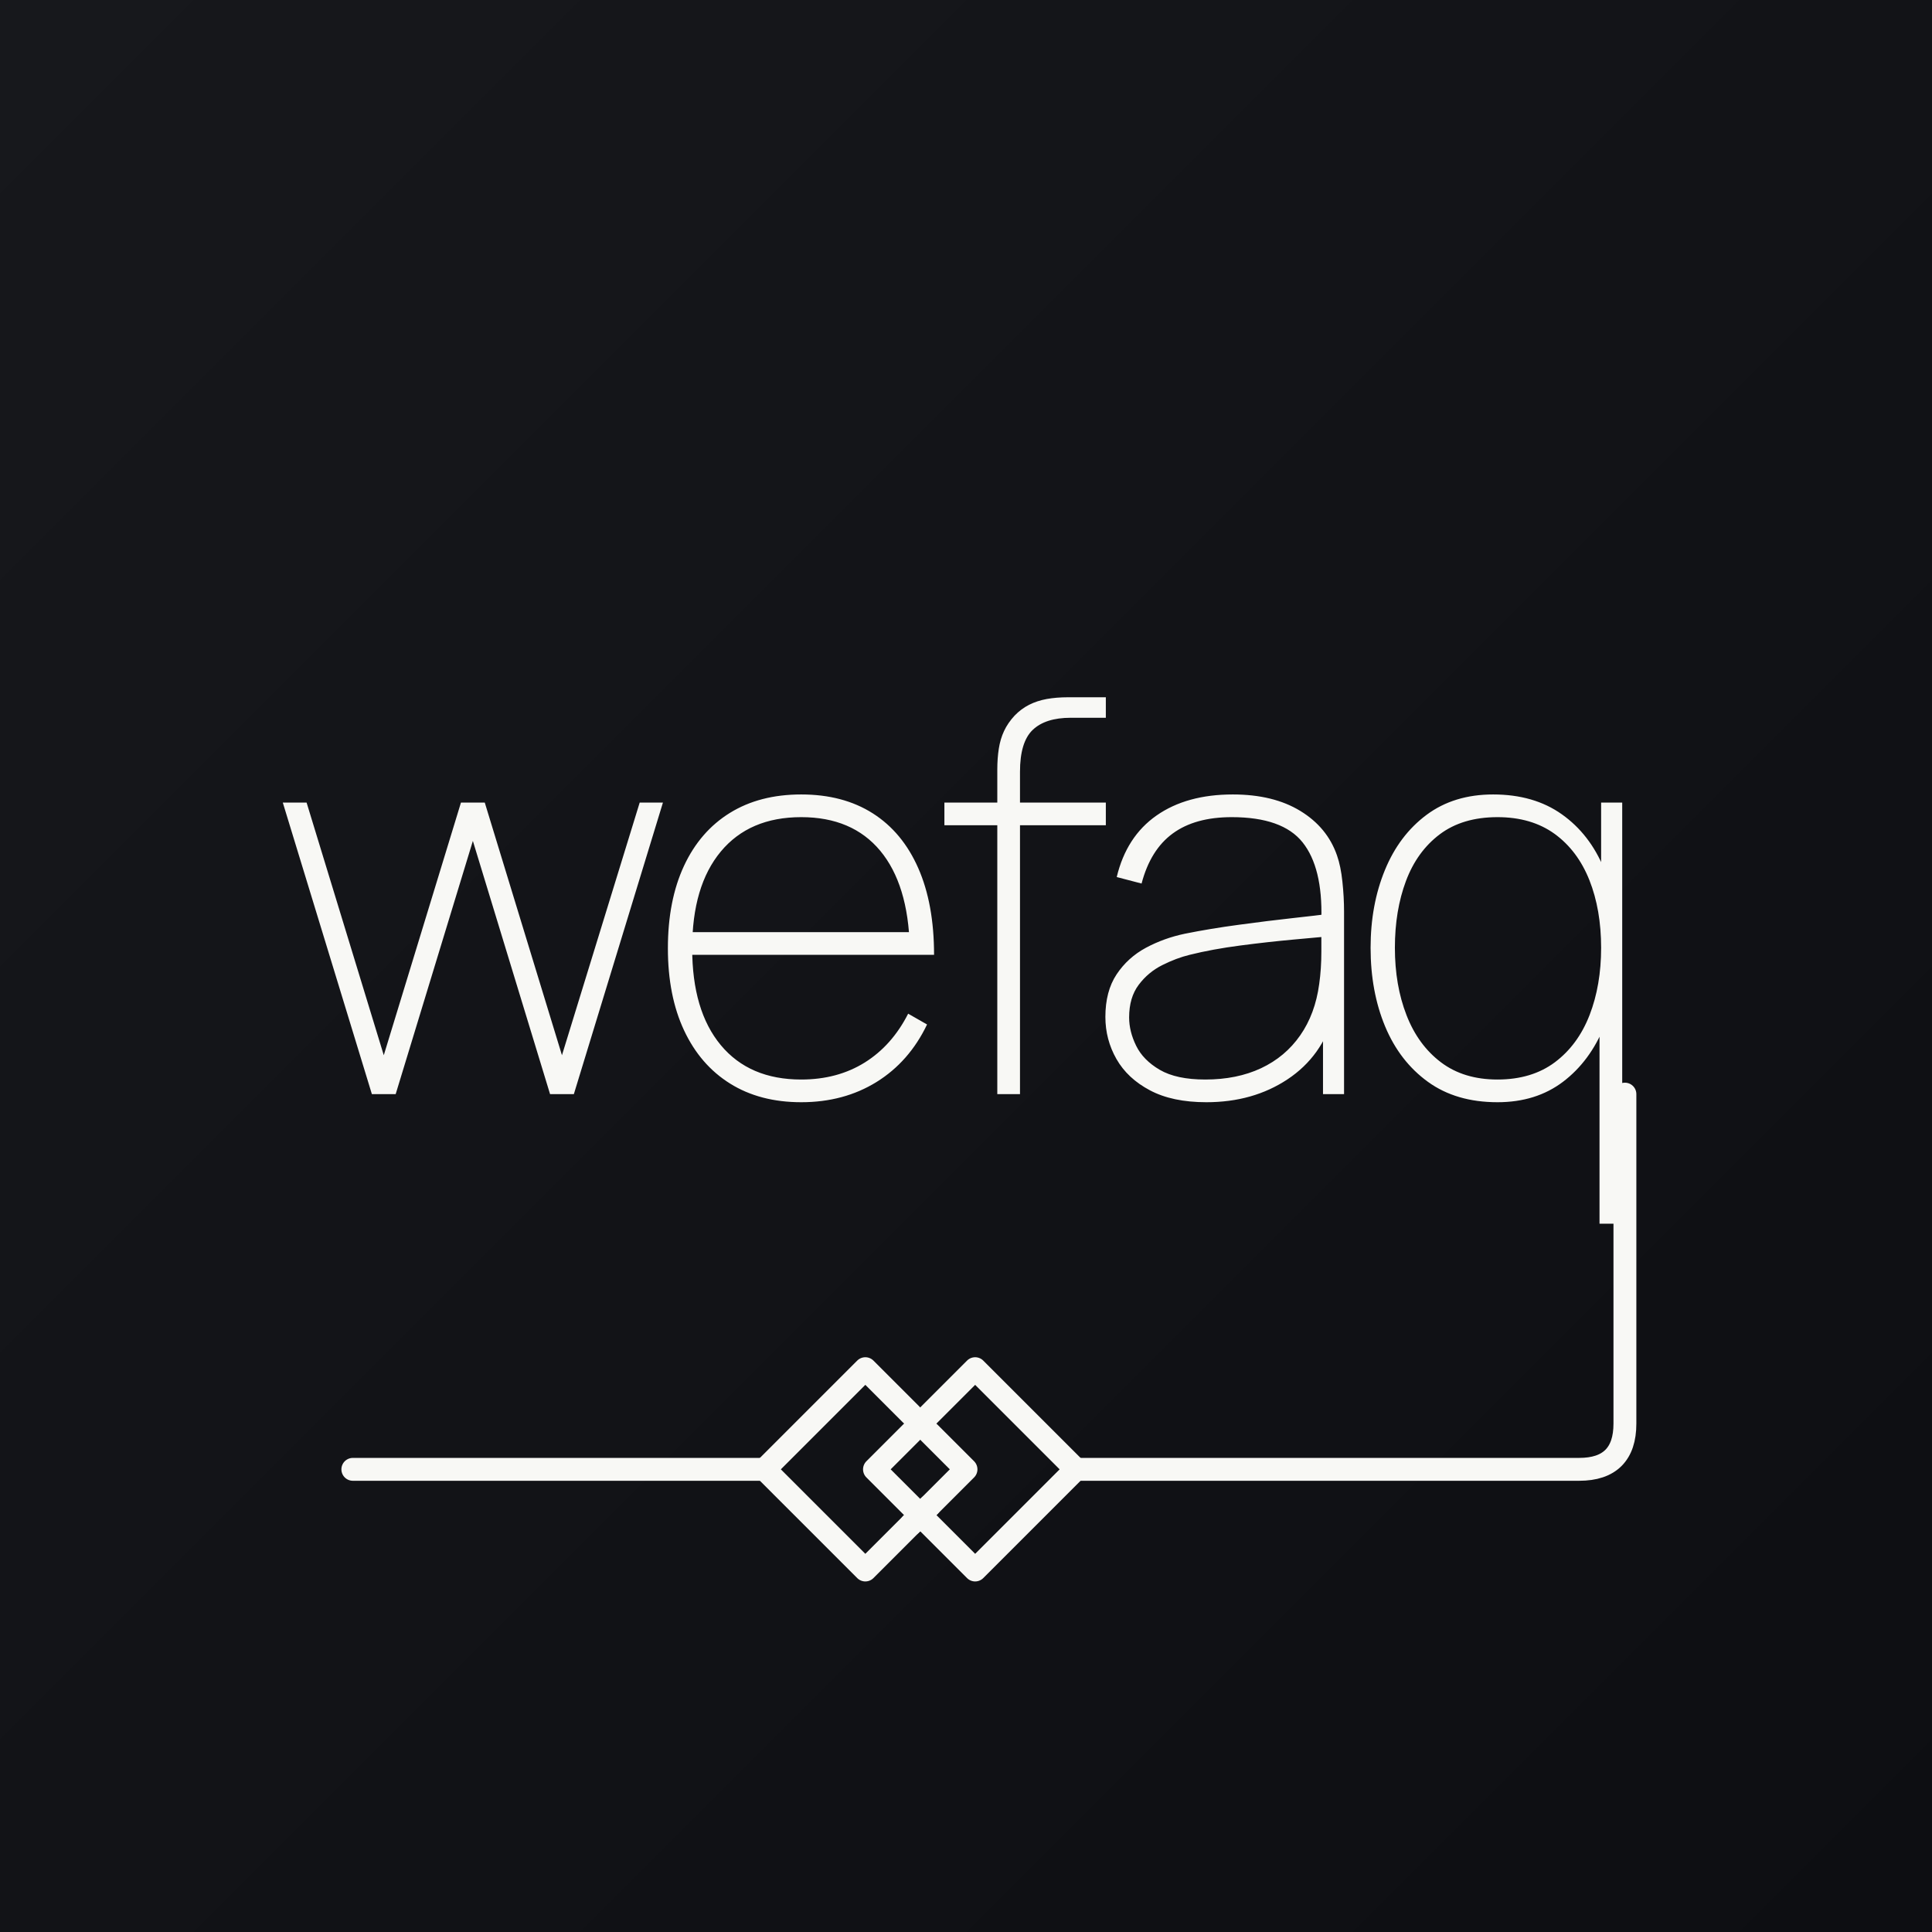
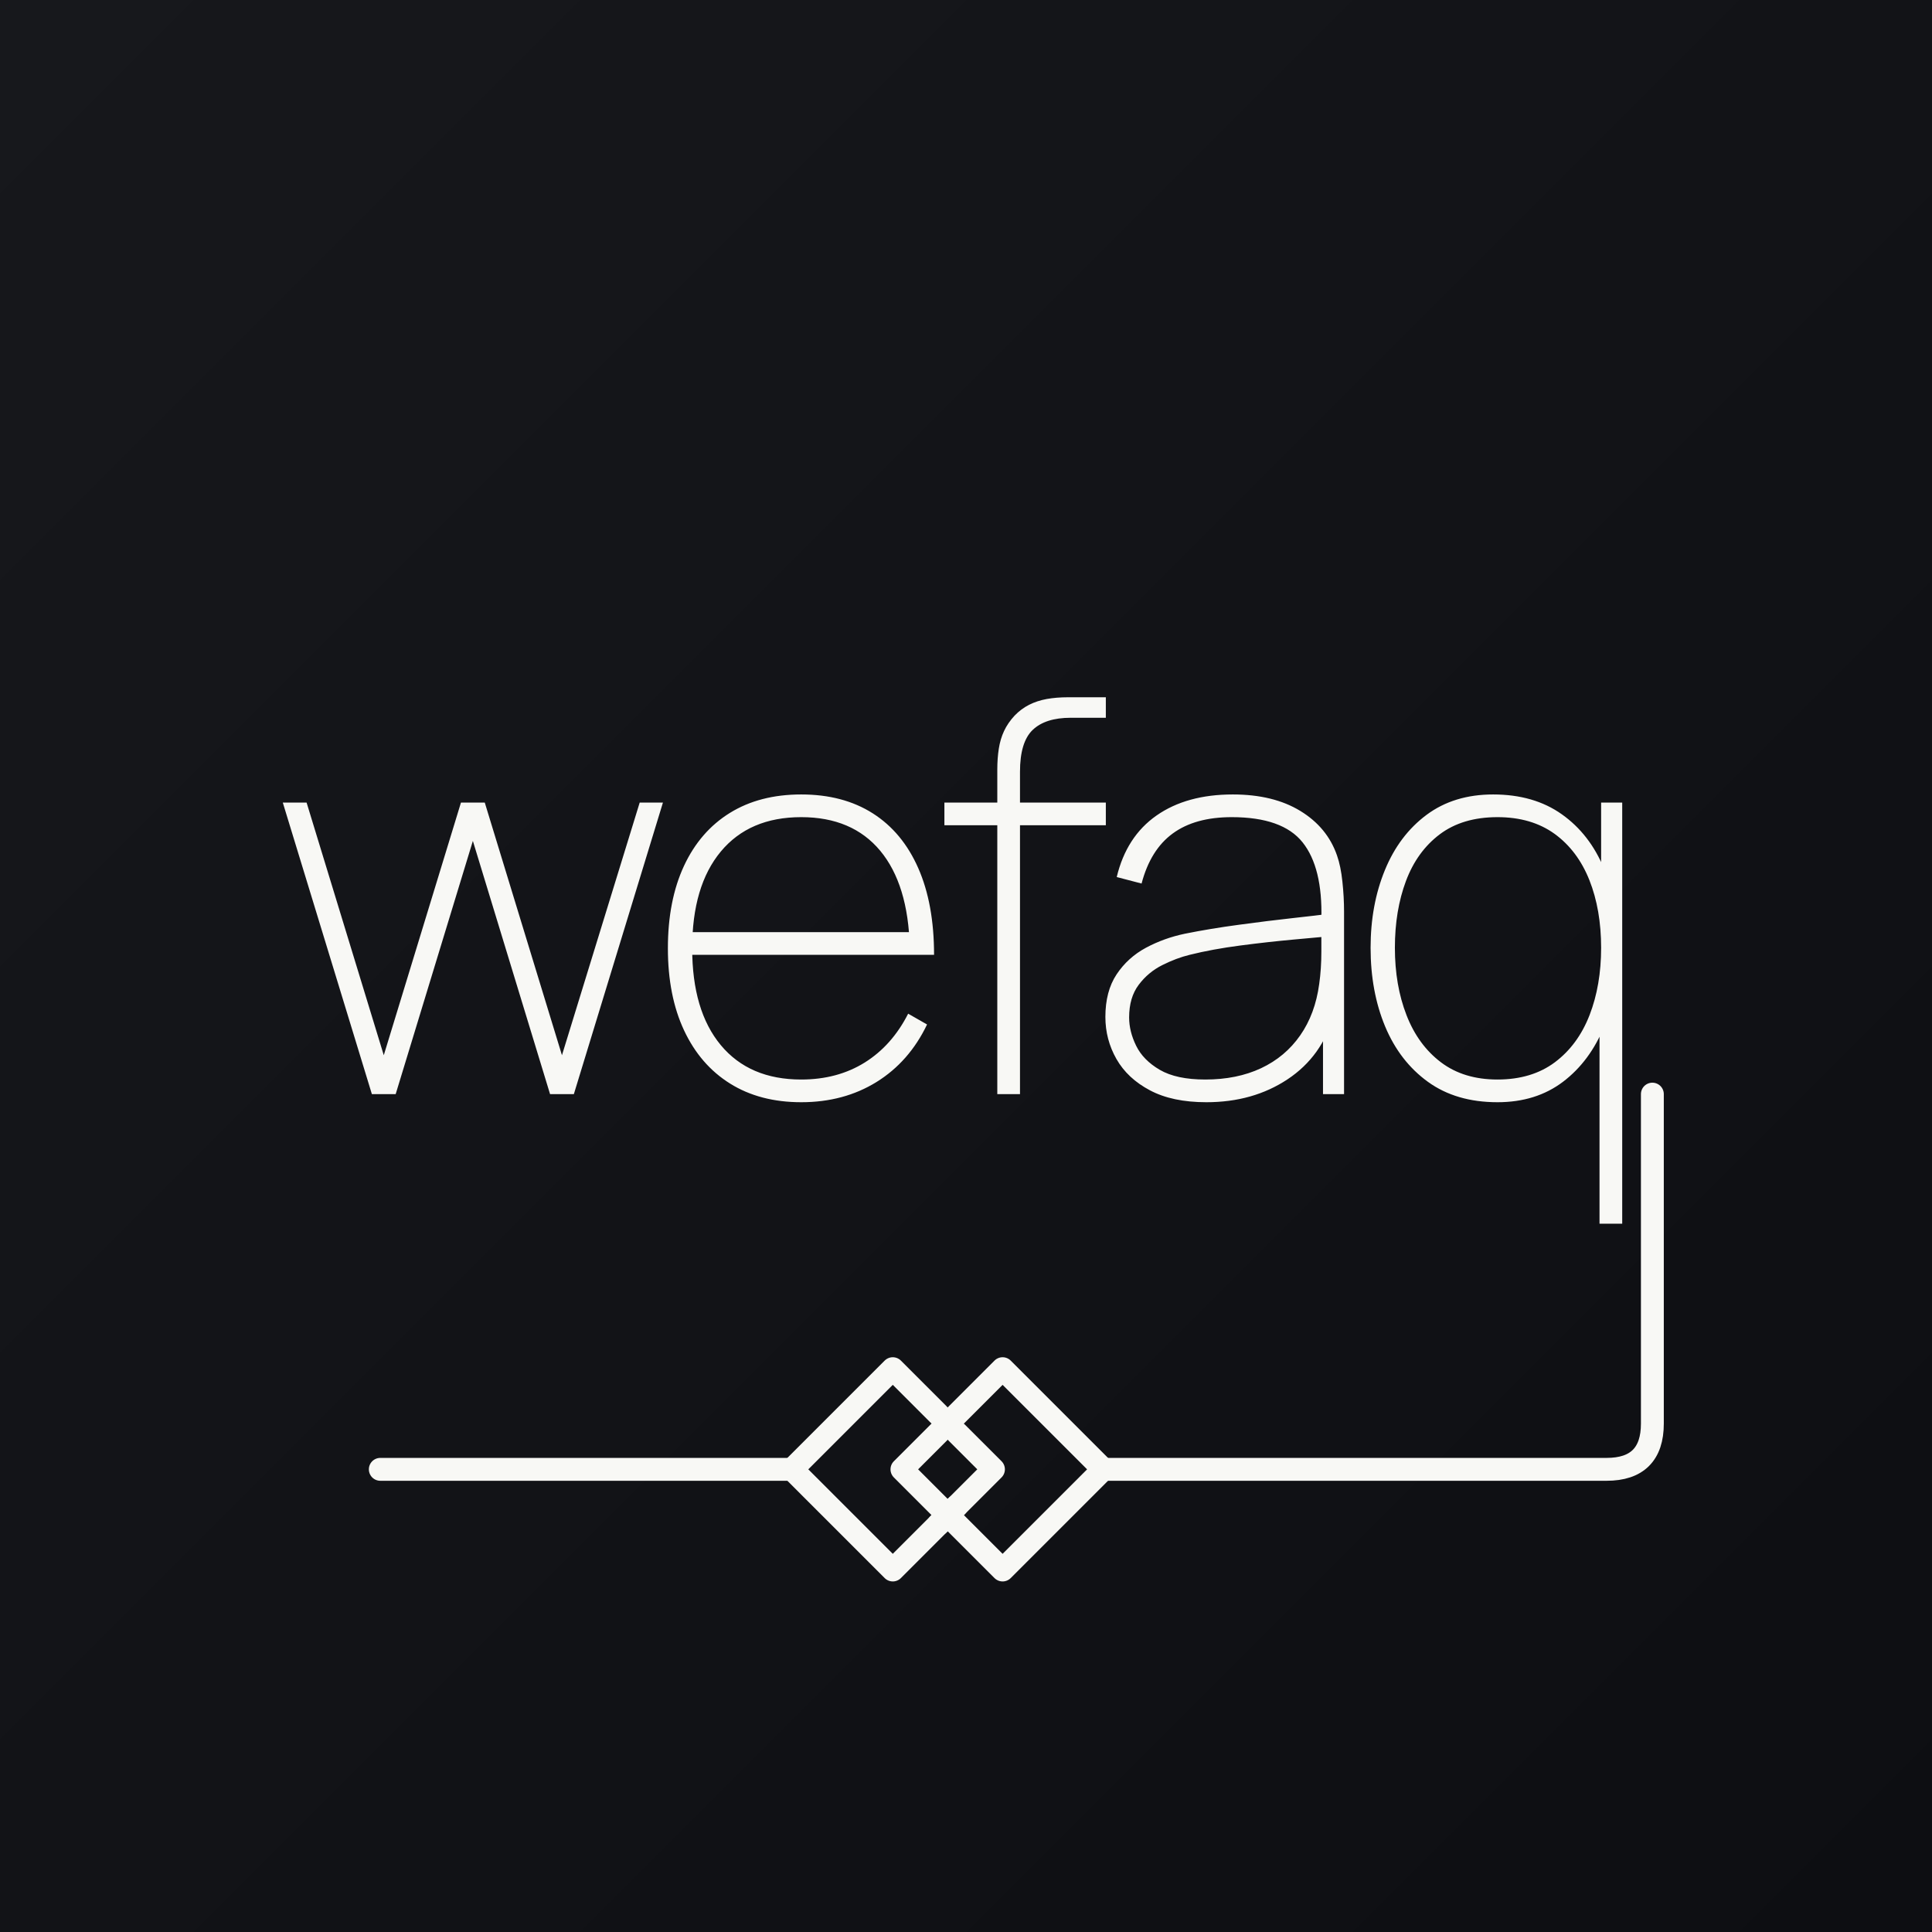
<svg xmlns="http://www.w3.org/2000/svg" viewBox="0 0 512 512" width="512" height="512">
  <defs>
    <linearGradient id="surface" x1="0" y1="0" x2="512" y2="512" gradientUnits="userSpaceOnUse">
      <stop stop-color="#17181C" />
      <stop offset="1" stop-color="#0D0E12" />
    </linearGradient>
  </defs>
  <rect width="512" height="512" fill="url(#surface)" />
  <g transform="translate(256 256) scale(1.212632) translate(-256 -250)">
    <path fill="#F8F8F5" d="M131.36 278L126.16 278L106.69 214.28L111.89 214.28L128.76 269.50L145.63 214.28L150.83 214.28L167.70 269.50L184.69 214.28L189.77 214.28L170.30 278L165.10 278L148.23 222.66 M219.99 279.77Q210.97 279.77 204.45 275.70Q197.93 271.63 194.39 264.08Q190.85 256.52 190.85 246.14Q190.85 235.70 194.36 228.14Q197.87 220.59 204.39 216.55Q210.91 212.51 219.99 212.51Q229.14 212.51 235.63 216.64Q242.12 220.77 245.57 228.62Q249.02 236.46 249.02 247.56L243.71 247.56L243.71 245.90Q243.36 232.16 237.25 224.81Q231.14 217.47 219.99 217.47Q208.66 217.47 202.41 224.99Q196.16 232.51 196.16 246.14Q196.16 259.77 202.41 267.29Q208.66 274.81 219.99 274.81Q227.90 274.81 233.86 271.10Q239.82 267.38 243.36 260.42L247.49 262.78Q243.59 270.92 236.45 275.35Q229.31 279.77 219.99 279.77M245.95 247.56L194.03 247.56L194.03 242.60L245.95 242.60 M267.80 278L262.84 278L262.84 207.08Q262.84 204.60 263.17 202.51Q263.49 200.41 264.32 198.64Q265.14 196.88 266.62 195.28Q268.04 193.81 269.78 192.92Q271.52 192.04 273.64 191.65Q275.76 191.27 278.30 191.27L286.56 191.27L286.56 195.75L278.89 195.75Q273.35 195.75 270.57 198.41Q267.80 201.06 267.80 207.55L267.80 278M286.56 219.24L251.28 219.24L251.28 214.28L286.56 214.28 M308.53 279.77Q301.09 279.77 296.20 277.17Q291.30 274.58 288.88 270.33Q286.46 266.08 286.46 261.13Q286.46 255.52 288.91 251.83Q291.36 248.15 295.31 246.02Q299.27 243.90 303.81 242.95Q309.35 241.83 315.70 240.98Q322.04 240.12 327.41 239.53Q332.78 238.94 335.43 238.59L333.66 239.77Q333.96 228.50 329.56 222.98Q325.17 217.47 314.07 217.47Q306.05 217.47 301.18 221.04Q296.31 224.60 294.37 231.98L288.94 230.56Q291.06 221.71 297.64 217.11Q304.22 212.51 314.31 212.51Q323.16 212.51 329.06 216.11Q334.96 219.71 337.08 225.84Q337.91 228.20 338.26 231.57Q338.62 234.93 338.62 238.12L338.62 278L334.02 278L334.02 260.54L336.38 260.65Q333.84 269.74 326.29 274.75Q318.74 279.77 308.53 279.77M308.29 274.81Q315.20 274.81 320.48 272.34Q325.76 269.86 329.03 265.17Q332.31 260.48 333.19 253.93Q333.66 250.62 333.66 246.85Q333.66 243.07 333.66 241.42L336.26 243.43Q333.13 243.72 327.61 244.22Q322.10 244.72 315.96 245.52Q309.83 246.32 304.87 247.56Q301.98 248.26 298.91 249.80Q295.84 251.33 293.75 254.10Q291.65 256.88 291.65 261.24Q291.65 264.31 293.19 267.44Q294.72 270.57 298.35 272.69Q301.98 274.81 308.29 274.81 M372.15 279.77Q363.12 279.77 356.96 275.32Q350.79 270.86 347.60 263.22Q344.42 255.58 344.42 246.02Q344.42 236.64 347.55 229.03Q350.67 221.42 356.66 216.96Q362.65 212.51 371.20 212.51Q380.11 212.51 386.22 216.85Q392.33 221.18 395.45 228.76Q398.58 236.35 398.58 246.02Q398.58 255.52 395.48 263.16Q392.39 270.80 386.49 275.29Q380.59 279.77 372.15 279.77M372.15 274.81Q379.64 274.81 384.69 271.04Q389.73 267.26 392.27 260.74Q394.80 254.22 394.80 246.02Q394.80 237.70 392.24 231.24Q389.67 224.78 384.63 221.12Q379.58 217.47 372.15 217.47Q364.54 217.47 359.55 221.21Q354.57 224.96 352.15 231.42Q349.73 237.88 349.73 246.02Q349.73 254.22 352.27 260.74Q354.80 267.26 359.79 271.04Q364.77 274.81 372.15 274.81M399.41 306.32L394.45 306.32L394.45 264.43L394.80 264.43L394.80 214.28L399.41 214.28" />
-     <g stroke="#F8F8F5" stroke-width="5" stroke-linecap="round" stroke-linejoin="round" fill="none" transform="translate(-10 0)">
+     <g stroke="#F8F8F5" stroke-width="5" stroke-linecap="round" stroke-linejoin="round" fill="none" transform="translate(-4 0)">
      <line x1="132" y1="360" x2="222" y2="360" />
      <path d="M 290 360 L 400 360 Q 410 360 410 350 L 410 278" />
      <path d="M222 360 L 244 338 L 254 348" />
      <path d="M258 352 L 266 360 L 254 372" />
      <path d="M258 368 L 244 382 L 222 360" />
      <path d="M246 360 L 268 338 L 290 360 L 268 382 L 246 360 Z" />
    </g>
  </g>
</svg>
